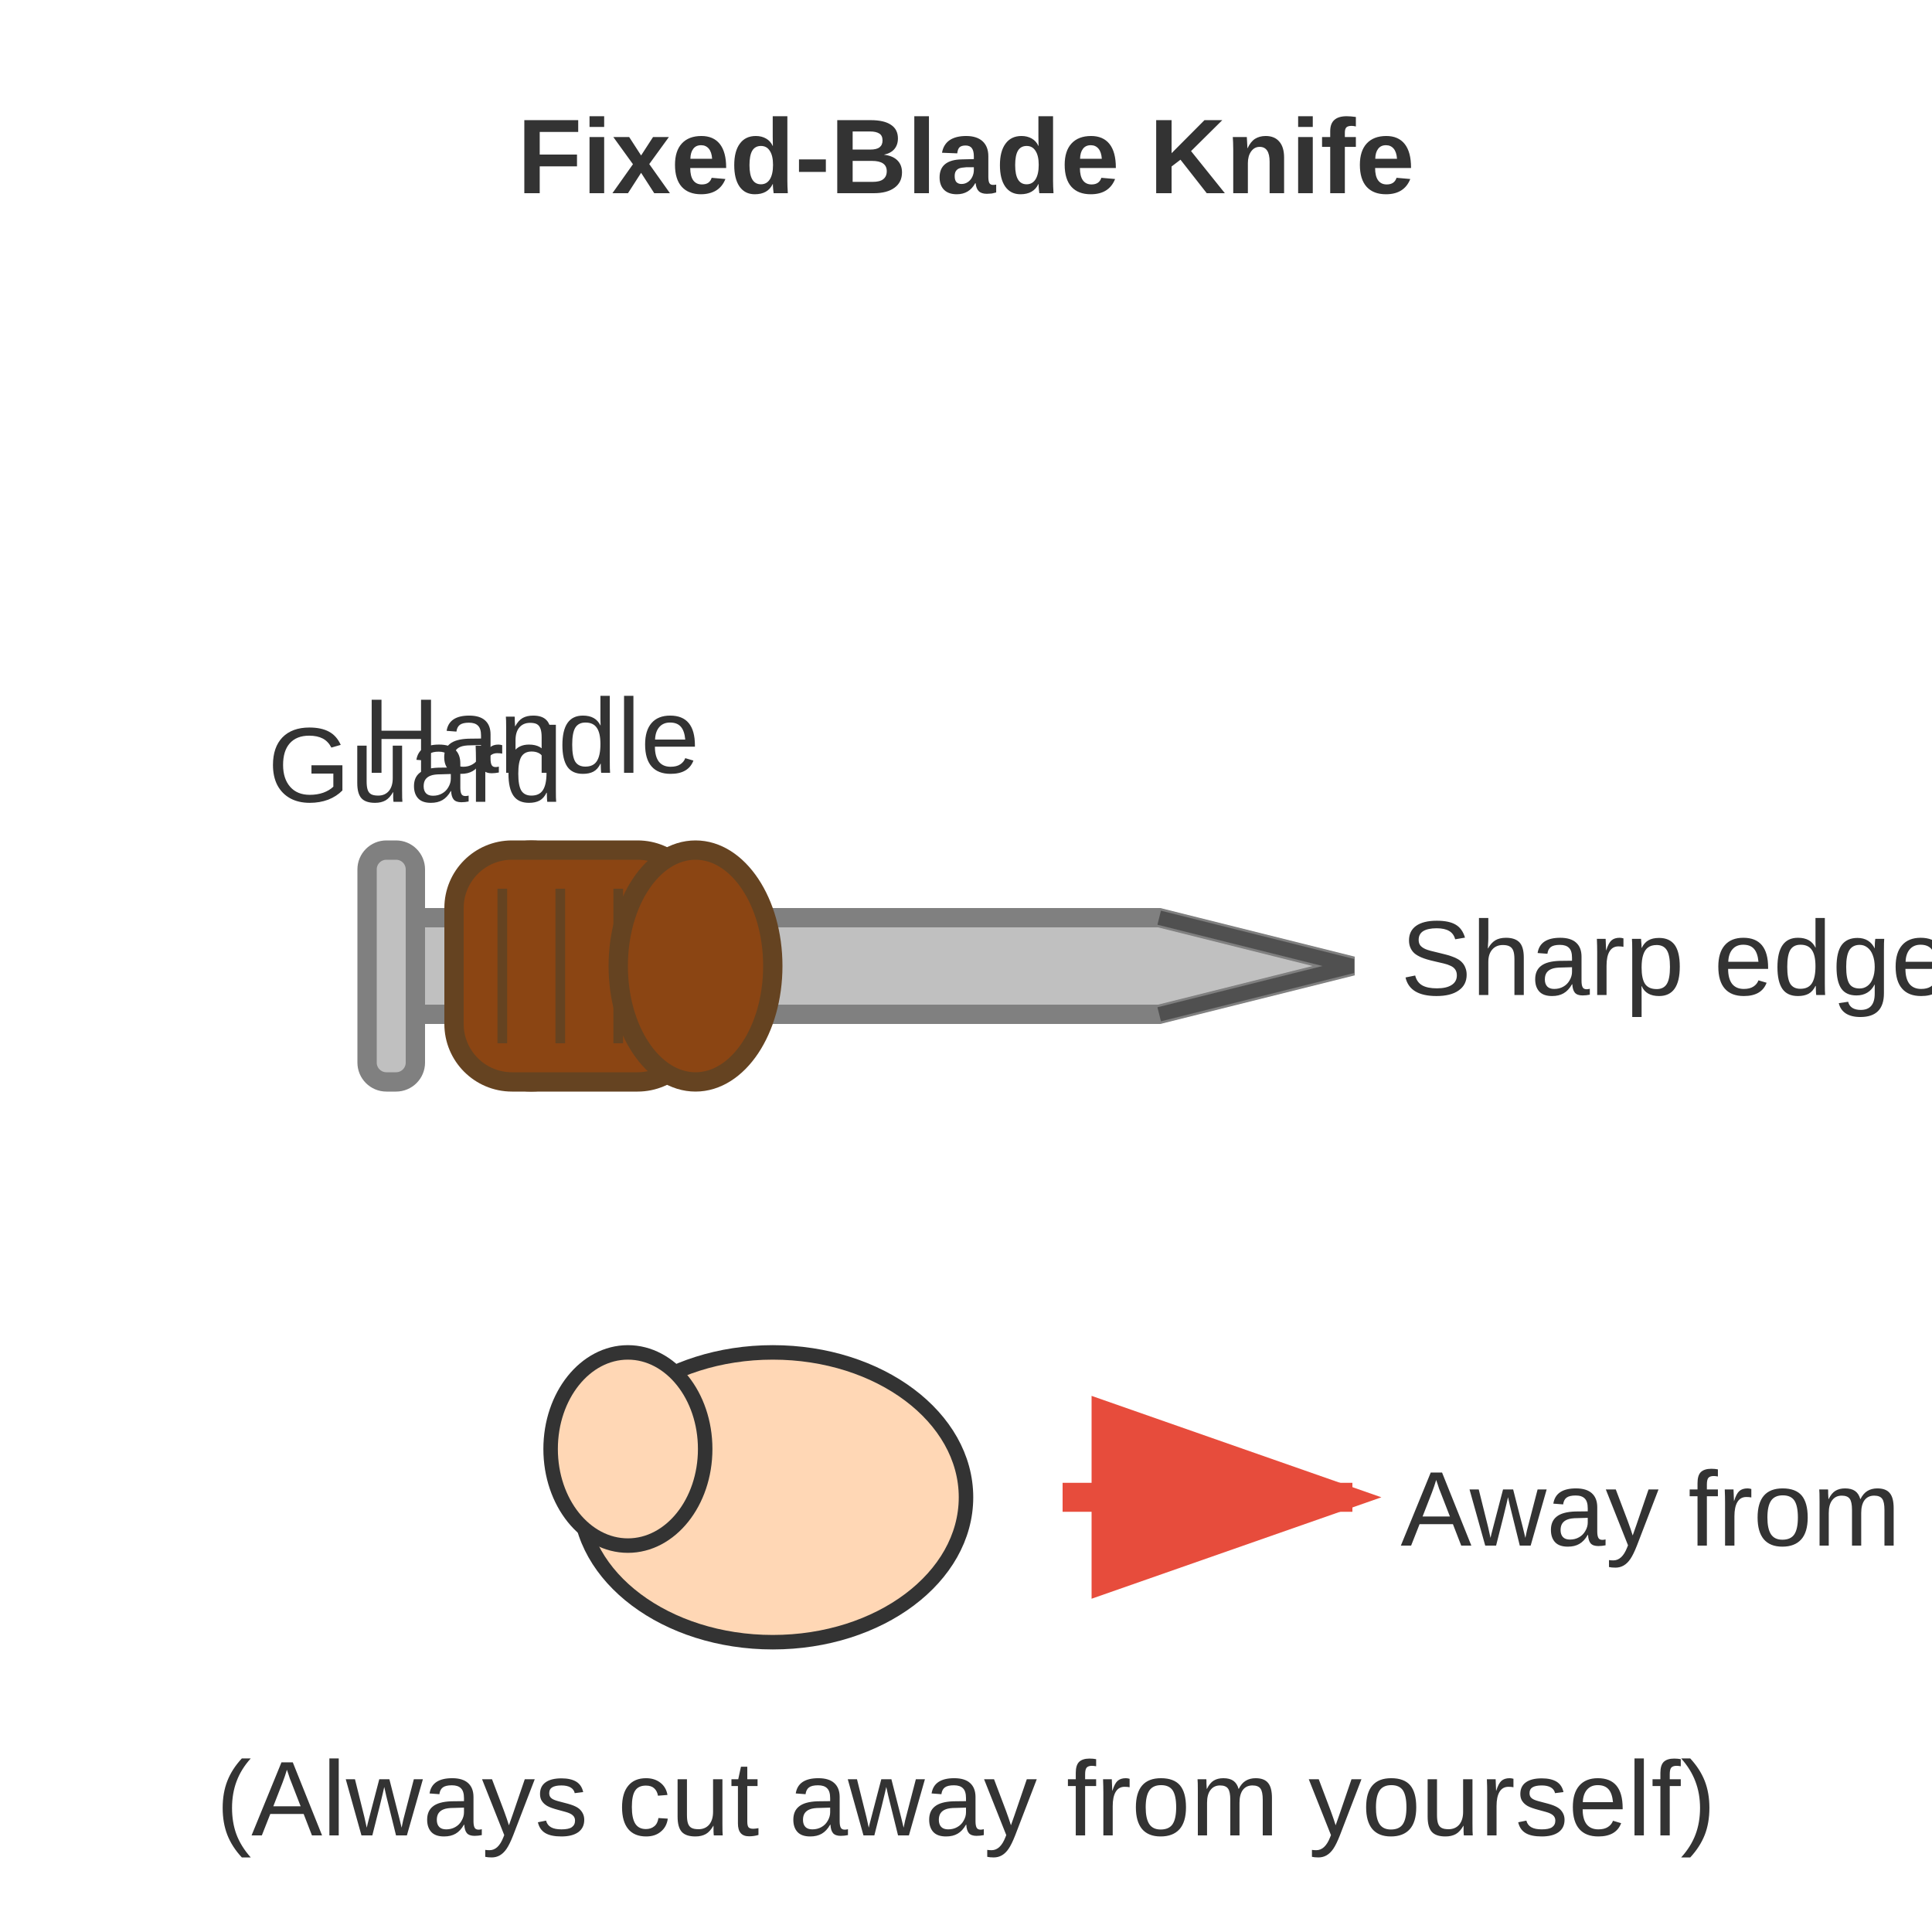
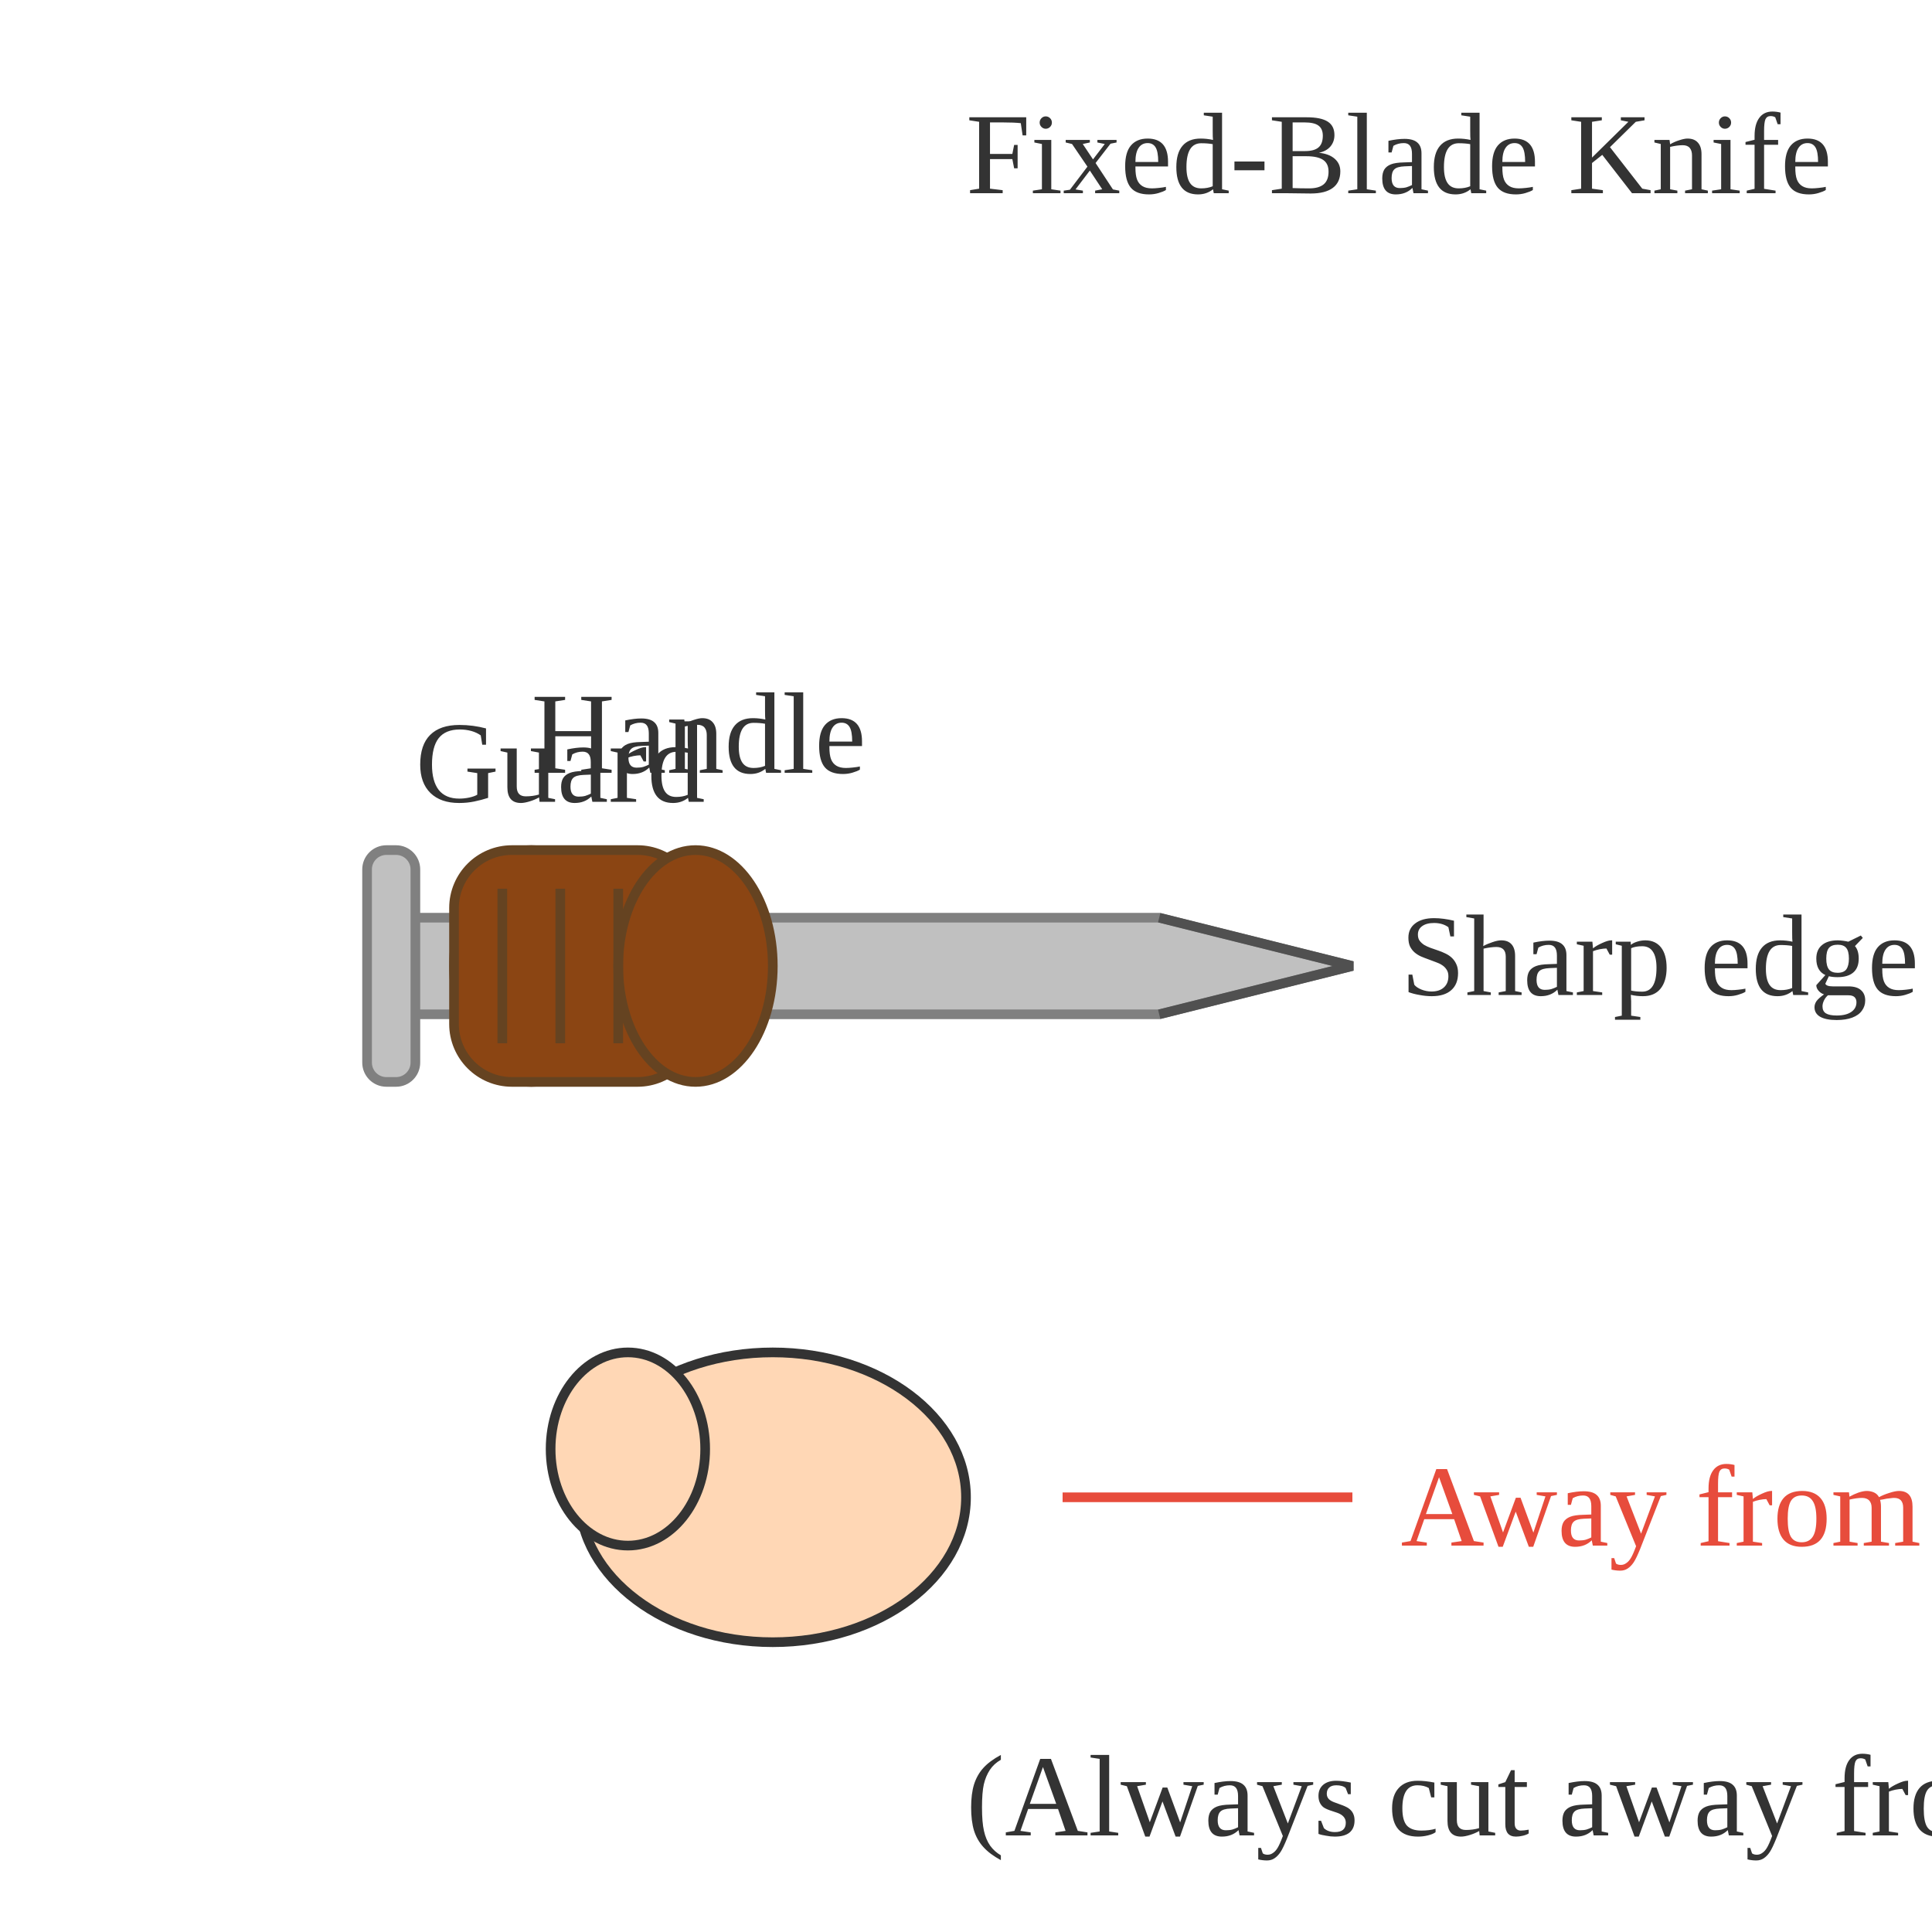
<svg xmlns="http://www.w3.org/2000/svg" width="200" height="200" viewBox="0 0 200 200">
-   <defs>
-     <style>
-       .blade { fill: #C0C0C0; stroke: #808080; stroke-width: 2; }
-       .edge { fill: none; stroke: #505050; stroke-width: 1.5; }
-       .handle { fill: #8B4513; stroke: #654321; stroke-width: 2; }
-       .label { fill: #333; font-family: Arial, sans-serif; font-size: 11px; }
-     </style>
-   </defs>
-   <path class="blade" d="M 40 95 L 120 95 L 140 100 L 120 105 L 40 105 Z" />
-   <path class="edge" d="M 120 95 L 140 100 L 120 105" />
-   <rect x="38" y="88" width="5" height="24" class="blade" rx="2" />
-   <ellipse cx="55" cy="100" rx="8" ry="12" class="handle" />
-   <rect x="47" y="88" width="25" height="24" class="handle" rx="6" />
-   <ellipse cx="72" cy="100" rx="8" ry="12" class="handle" />
-   <path d="M 52 92 L 52 108" fill="none" stroke="#654321" stroke-width="1" />
-   <path d="M 58 92 L 58 108" fill="none" stroke="#654321" stroke-width="1" />
-   <path d="M 64 92 L 64 108" fill="none" stroke="#654321" stroke-width="1" />
+   <marker id="arrow-cut" markerWidth="10" markerHeight="7" refX="9" refY="3.5" orient="auto">
+     <polygon points="0 0, 10 3.5, 0 7" fill="#E74C3C" />
+   </marker>
+   <path d="M 40 95 L 120 95 L 140 100 L 120 105 L 40 105 Z" fill="#C0C0C0" stroke="#808080" strokeWidth="2" />
+   <path d="M 120 95 L 140 100 L 120 105" fill="none" stroke="#505050" strokeWidth="1.5" />
+   <rect x="38" y="88" width="5" height="24" fill="#C0C0C0" stroke="#808080" strokeWidth="2" rx="2" />
+   <ellipse cx="55" cy="100" rx="8" ry="12" fill="#8B4513" stroke="#654321" strokeWidth="2" />
+   <rect x="47" y="88" width="25" height="24" fill="#8B4513" stroke="#654321" strokeWidth="2" rx="6" />
+   <ellipse cx="72" cy="100" rx="8" ry="12" fill="#8B4513" stroke="#654321" strokeWidth="2" />
+   <path d="M 52 92 L 52 108" fill="none" stroke="#654321" strokeWidth="1" />
+   <path d="M 58 92 L 58 108" fill="none" stroke="#654321" strokeWidth="1" />
+   <path d="M 64 92 L 64 108" fill="none" stroke="#654321" strokeWidth="1" />
  <g transform="translate(50, 130)">
-     <ellipse cx="30" cy="25" rx="20" ry="15" fill="#FFD7B5" stroke="#333" stroke-width="1.5" />
-     <ellipse cx="15" cy="20" rx="8" ry="10" fill="#FFD7B5" stroke="#333" stroke-width="1.5" />
-     <path d="M 60 25 L 90 25" fill="none" stroke="#E74C3C" stroke-width="3" marker-end="url(#arrow-cut)" />
-     <text x="95" y="30" class="label" fill="#E74C3C">Away from body</text>
+     <ellipse cx="30" cy="25" rx="20" ry="15" fill="#FFD7B5" stroke="#333" strokeWidth="1.5" />
+     <ellipse cx="15" cy="20" rx="8" ry="10" fill="#FFD7B5" stroke="#333" strokeWidth="1.5" />
+     <path d="M 60 25 L 90 25" fill="none" stroke="#E74C3C" strokeWidth="3" markerEnd="url(#arrow-cut)" />
+     <text x="95" y="30" fill="#E74C3C" fontFamily="Arial, sans-serif" fontSize="11px">Away from body</text>
  </g>
-   <defs>
-     <marker id="arrow-cut" markerWidth="10" markerHeight="7" refX="9" refY="3.5" orient="auto">
-       <polygon points="0 0, 10 3.5, 0 7" fill="#E74C3C" />
-     </marker>
-   </defs>
-   <text x="145" y="103" class="label">Sharp edge</text>
-   <text x="55" y="80" class="label" text-anchor="middle">Handle</text>
-   <text x="43" y="83" class="label" text-anchor="middle">Guard</text>
-   <text x="100" y="20" class="label" text-anchor="middle" font-weight="bold" font-size="13">Fixed-Blade Knife</text>
-   <text x="100" y="190" class="label" text-anchor="middle" font-size="10">(Always cut away from yourself)</text>
+   <text x="145" y="103" fill="#333" fontFamily="Arial, sans-serif" fontSize="11px">Sharp edge</text>
+   <text x="55" y="80" fill="#333" fontFamily="Arial, sans-serif" fontSize="11px" textAnchor="middle">Handle</text>
+   <text x="43" y="83" fill="#333" fontFamily="Arial, sans-serif" fontSize="11px" textAnchor="middle">Guard</text>
+   <text x="100" y="20" fill="#333" fontFamily="Arial, sans-serif" fontSize="13px" textAnchor="middle" fontWeight="bold">Fixed-Blade Knife</text>
+   <text x="100" y="190" fill="#333" fontFamily="Arial, sans-serif" fontSize="10px" textAnchor="middle">(Always cut away from yourself)</text>
</svg>
